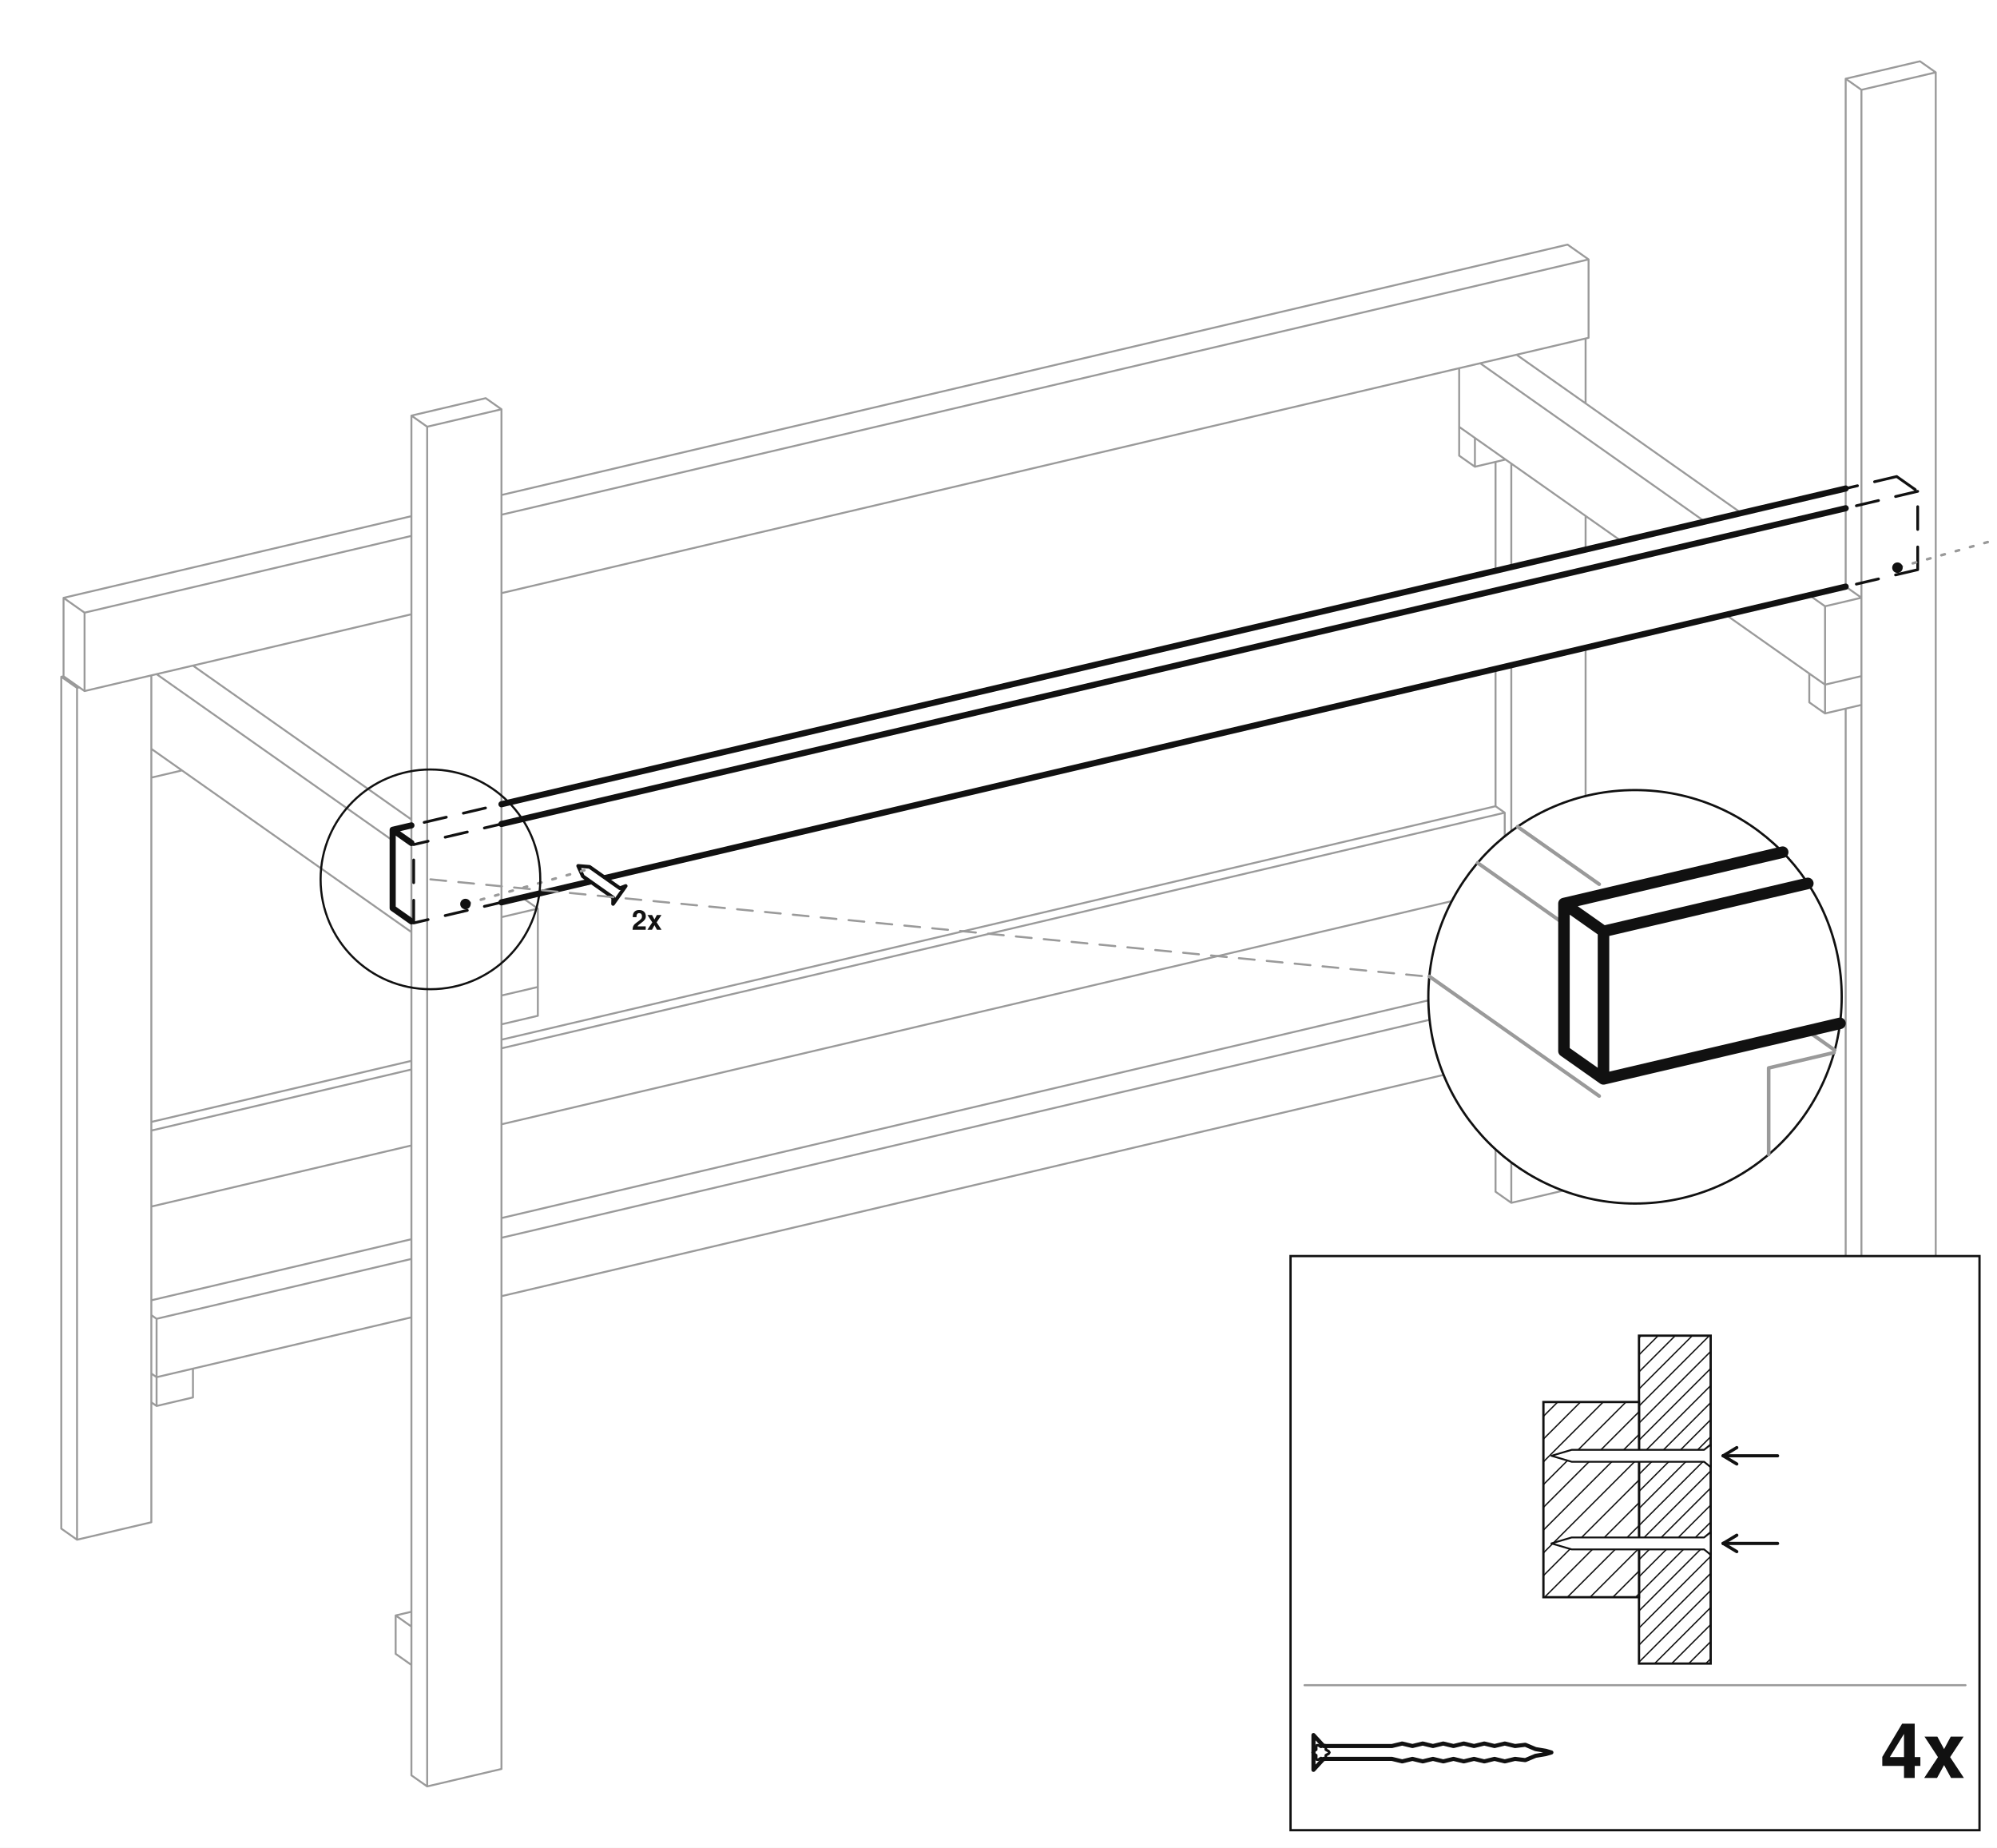
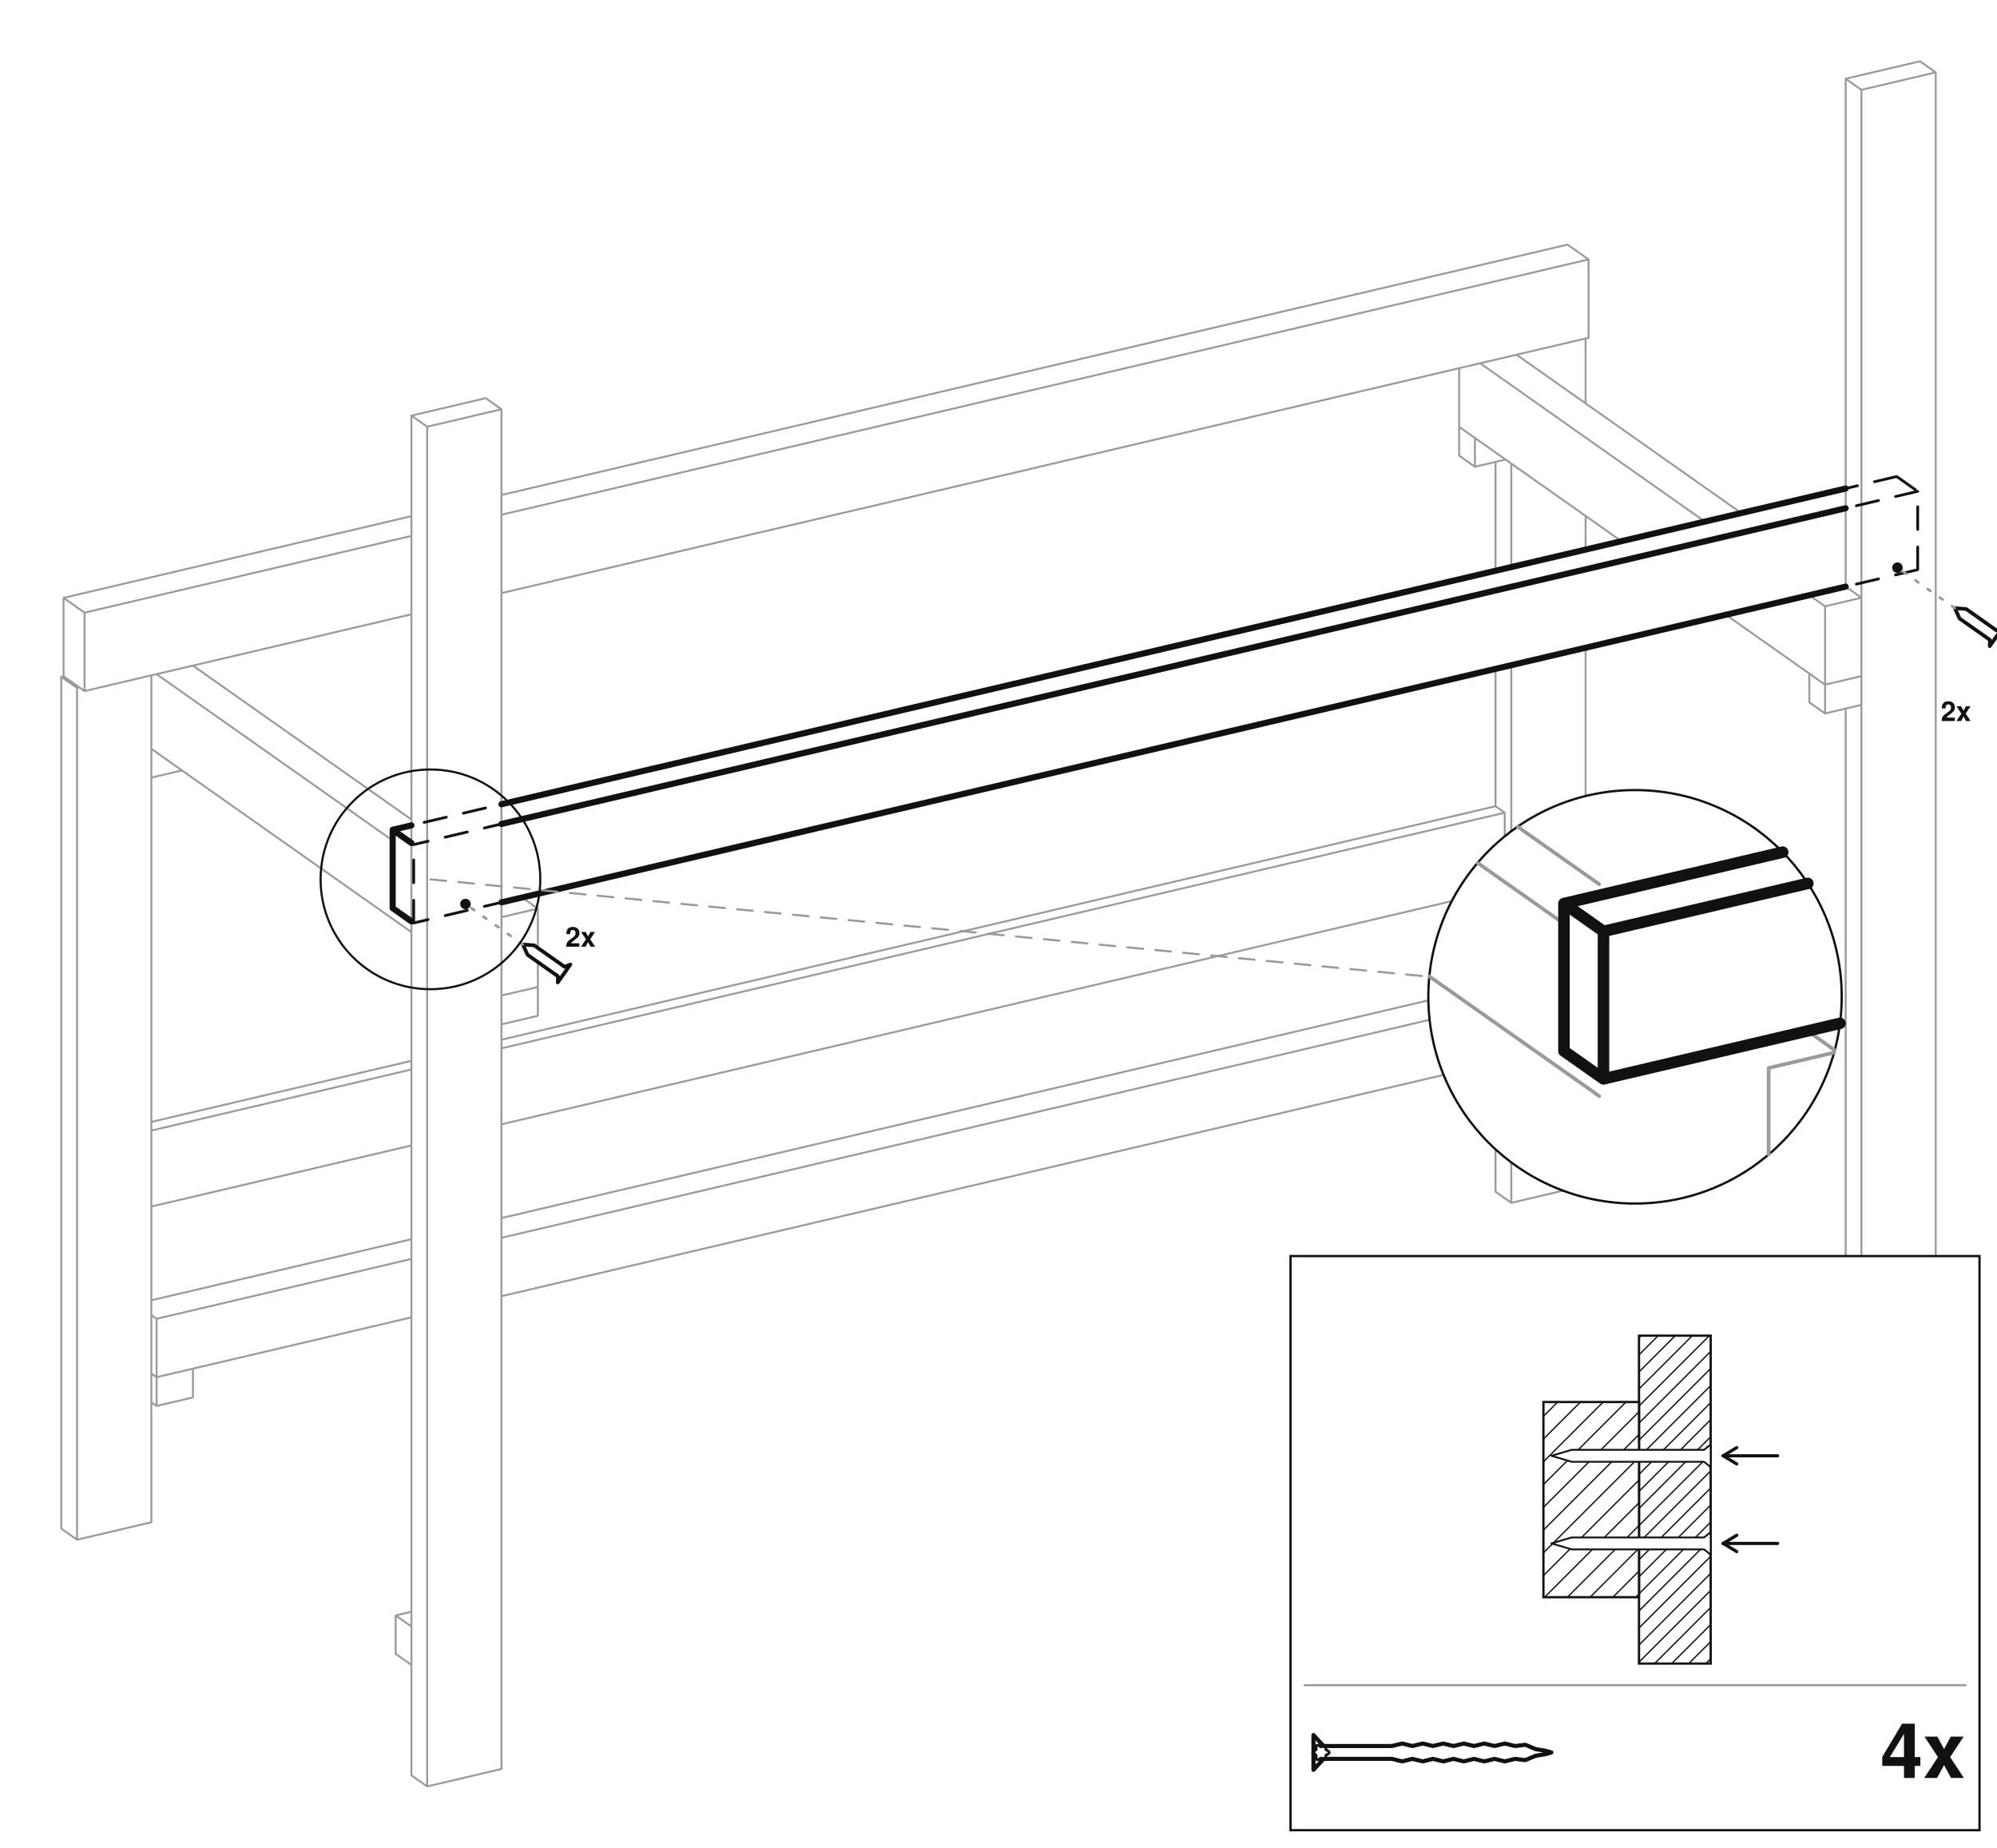
<svg xmlns="http://www.w3.org/2000/svg" viewBox="-1140.7 -914.31 2281.39 2110.41">
  <rect x="-1140.7" y="-914.31" width="2281.39" height="2110.41" fill="#ffffff" />
  <path d="M567.82,210.25 L591.82,227.15 M591.82,293.84 L591.82,227.15 M-967.82,587.77 L-961.82,592 M-961.82,658.69 L-961.82,592 M-967.82,654.46 L-961.82,658.69 M567.82,210.25 L-567.82,476.93 M-670.7,501.09 L-967.82,570.86 M591.82,293.84 L-567.82,566.16 M-670.7,590.32 L-961.82,658.69 M591.82,227.15 L-567.82,499.47 M-670.7,523.63 L-961.82,592 M591.82,326.73 L591.82,293.84 M526.26,319.58 L526.26,309.24 M550.26,336.49 L550.26,303.6 M526.26,319.58 L550.26,336.49 M591.82,326.73 L550.26,336.49 M591.82,293.84 L550.26,303.6 M-920.26,681.81 L-920.26,648.92 M-967.82,654.46 L-961.82,658.69 M-961.82,691.57 L-961.82,658.69 M-967.82,687.35 L-961.82,691.57 M-920.26,681.81 L-961.82,691.57 M-920.26,648.92 L-961.82,658.69 M670.7,439.6 L670.7,-174.5 M670.7,-286.57 L670.7,-325.03 M670.7,-453.6 L670.7,-527.69 M567.82,446.85 L567.82,332.37 M567.82,210.25 L567.82,103.17 M567.82,6.53 L567.82,-150.34 M567.82,-262.42 L567.82,-386.75 M585.82,459.53 L585.82,328.14 M585.82,222.93 L585.82,-154.57 M585.82,-266.64 L585.82,-384.82 M567.82,446.85 L585.82,459.53 M670.7,439.6 L585.82,459.53 M-967.82,824.38 L-967.82,-142.91 M-1070.7,831.63 L-1070.7,-141.3 M-1070.7,-141.3 L-1052.7,-128.62 M-1052.7,844.31 L-1052.7,-128.62 M-1070.7,831.63 L-1052.7,844.31 M-1068.1,-141.91 L-1070.7,-141.3 M-967.82,824.38 L-1052.7,844.31 M-1050.1,-129.23 L-1052.7,-128.62 M567.82,6.53 L578.32,13.92 M578.32,100.71 L578.32,13.92 M567.82,6.53 L-567.82,273.21 M-670.7,297.37 L-967.82,367.14 M578.32,100.71 L-567.82,369.86 M-670.7,394.02 L-967.82,463.79 M578.32,13.92 L-567.82,283.07 M-670.7,307.23 L-967.82,377 M650.1,-634.92 L674.1,-618.01 M674.1,-528.48 L674.1,-618.01 M-1068.1,-141.91 L-1068.1,-231.44 M-1068.1,-231.44 L-1044.1,-214.53 M-1044.1,-125 L-1044.1,-214.53 M-1068.1,-141.91 L-1044.1,-125 M650.1,-634.92 L-567.82,-348.92 M-670.7,-324.76 L-1068.1,-231.44 M674.1,-528.48 L-567.82,-236.84 M-670.7,-212.69 L-1044.1,-125 M674.1,-618.01 L-567.82,-326.37 M-670.7,-302.21 L-1044.1,-214.53 M-688.7,974.67 L-688.7,930.82 M-688.7,930.82 L-670.7,943.5 M-670.7,987.35 L-670.7,943.5 M-688.7,974.67 L-670.7,987.35 M-670.7,926.6 L-688.7,930.82 M1052.7,-844.31 L1070.7,-831.63 M1070.7,721.4 L1070.7,-831.63 M967.82,728.65 L967.82,-104.95 M967.82,-244.28 L967.82,-824.38 M967.82,-824.38 L985.82,-811.7 M985.82,741.33 L985.82,-811.7 M967.82,728.65 L985.82,741.33 M1052.7,-844.31 L967.82,-824.38 M1070.7,721.4 L985.82,741.33 M1070.7,-831.63 L985.82,-811.7 M-585.82,-459.53 L-567.82,-446.85 M-567.82,1106.17 L-567.82,-446.85 M-670.7,1113.42 L-670.7,-439.6 M-670.7,-439.6 L-652.7,-426.92 M-652.7,1126.1 L-652.7,-426.92 M-670.7,1113.42 L-652.7,1126.1 M-585.82,-459.53 L-670.7,-439.6 M-567.82,1106.17 L-652.7,1126.1 M-567.82,-446.85 L-652.7,-426.92 M526.26,-393.89 L526.26,-426.78 M526.26,-426.78 L544.26,-414.1 M544.26,-381.21 L544.26,-414.1 M526.26,-393.89 L544.26,-381.21 M579.27,-389.44 L544.26,-381.21 M985.82,-109.18 L985.82,-142.07 M926.26,-112.1 L926.26,-144.99 M926.26,-144.99 L944.26,-132.31 M944.26,-99.42 L944.26,-132.31 M926.26,-112.1 L944.26,-99.42 M985.82,-109.18 L944.26,-99.42 M985.82,-142.07 L944.26,-132.31 M-967.82,-26.13 L-967.82,-59.02 M-932.81,-34.36 L-967.82,-26.13 M-526.26,245.9 L-526.26,213.01 M-567.82,255.66 L-567.82,222.77 M-526.26,245.9 L-567.82,255.66 M-526.26,213.01 L-567.82,222.77 M591.82,-509.16 L848.51,-328.33 M967.82,-244.28 L985.82,-231.6 M985.82,-142.07 L985.82,-231.6 M526.26,-426.78 L526.26,-493.77 M550.26,-499.4 L806.94,-318.57 M926.26,-234.51 L944.26,-221.83 M944.26,-132.31 L944.26,-221.83 M526.26,-426.78 L711.63,-296.19 M830.94,-212.13 L944.26,-132.31 M985.82,-142.07 L944.26,-132.31 M985.82,-231.6 L944.26,-221.83 M-920.26,-154.08 L-670.7,21.73 M-544.26,110.8 L-526.26,123.49 M-526.26,213.01 L-526.26,123.49 M-961.82,-144.32 L-692.1,45.7 M-567.82,222.77 L-567.82,133.25 M-967.82,-59.02 L-670.7,150.3 M-526.26,213.01 L-567.82,222.77 M-526.26,123.49 L-567.82,133.25" fill="none" stroke="#9a9a9a" stroke-width="2.2" stroke-linecap="round" stroke-linejoin="round" />
  <path d="M1026.1,-370.03 L1050.1,-353.12 M1050.1,-263.6 L1050.1,-353.12 M-692.1,122.98 L-692.1,33.45 M-692.1,33.45 L-668.1,50.36 M-668.1,139.89 L-668.1,50.36 M-692.1,122.98 L-668.1,139.89 M1026.1,-370.03 L-692.1,33.45 M1050.1,-263.6 L-668.1,139.89 M1050.1,-353.12 L-668.1,50.36" fill="none" stroke="#111111" stroke-width="3.15" stroke-linecap="round" stroke-linejoin="round" stroke-dasharray="26 20" />
  <path d="M-692.1,122.98 L-692.1,33.45 M-692.1,33.45 L-670.7,48.53 M-692.1,122.98 L-670.7,138.06 M967.82,-356.35 L-567.82,4.27 M-670.7,28.43 L-692.1,33.45 M967.82,-244.28 L-567.82,116.34 M967.82,-333.8 L-567.82,26.81" fill="none" stroke="#111111" stroke-width="7" stroke-linecap="round" stroke-linejoin="round" />
  <rect x="333.62" y="520.34" width="787.08" height="655.76" rx="0" fill="#ffffff" stroke="#111111" stroke-width="2.6" />
  <rect x="731.7" y="611.25" width="81.89" height="374.52" rx="0" fill="#ffffff" stroke="#111111" stroke-width="2.6" />
  <path d="M731.7,613.66 L734.12,611.25 M731.7,633.16 L753.62,611.25 M731.7,652.66 L773.12,611.25 M731.7,672.16 L792.62,611.25 M731.7,691.66 L812.11,611.25 M731.7,711.15 L813.6,629.26 M731.7,730.65 L813.6,648.76 M731.7,750.15 L813.6,668.26 M731.7,769.65 L813.6,687.76 M731.7,789.15 L813.6,707.25 M731.7,808.65 L813.6,726.75 M731.7,828.14 L813.6,746.25 M731.7,847.64 L813.6,765.75 M731.7,867.14 L813.6,785.25 M731.7,886.64 L813.6,804.75 M731.7,906.14 L813.6,824.24 M731.7,925.63 L813.6,843.74 M731.7,945.13 L813.6,863.24 M731.7,964.63 L813.6,882.74 M731.7,984.13 L813.6,902.24 M749.56,985.77 L813.6,921.73 M769.06,985.77 L813.6,941.23 M788.56,985.77 L813.6,960.73 M808.06,985.77 L813.6,980.23" fill="none" stroke="#111111" stroke-width="1.5" />
  <rect x="622.52" y="687.04" width="109.19" height="222.93" rx="0" fill="#ffffff" stroke="#111111" stroke-width="2.6" />
  <path d="M622.52,703.36 L638.83,687.04 M622.52,729.35 L664.82,687.04 M622.52,755.35 L690.82,687.04 M622.52,781.35 L716.82,687.04 M622.52,807.35 L731.7,698.16 M622.52,833.34 L731.7,724.15 M622.52,859.34 L731.7,750.15 M622.52,885.34 L731.7,776.15 M623.88,909.97 L731.7,802.15 M649.88,909.97 L731.7,828.14 M675.87,909.97 L731.7,854.14 M701.87,909.97 L731.7,880.14 M727.87,909.97 L731.7,906.14" fill="none" stroke="#111111" stroke-width="1.5" />
  <path d="M813.6,861.52 L806.09,855.38 L654.82,855.38 L631.61,848.55 L654.82,841.73 L806.09,841.73 L813.6,835.59 Z" fill="#ffffff" stroke="#111111" stroke-width="2.08" stroke-linejoin="round" />
  <path d="M890.03,848.55 L827.86,848.55" fill="none" stroke="#111111" stroke-width="3.64" stroke-linecap="round" />
  <path d="M827.86,848.55 L843.41,857.91" fill="none" stroke="#111111" stroke-width="3.64" stroke-linecap="round" />
  <path d="M827.86,848.55 L843.41,839.2" fill="none" stroke="#111111" stroke-width="3.64" stroke-linecap="round" />
  <path d="M813.6,761.43 L806.09,755.29 L654.82,755.29 L631.61,748.46 L654.82,741.64 L806.09,741.64 L813.6,735.5 Z" fill="#ffffff" stroke="#111111" stroke-width="2.08" stroke-linejoin="round" />
  <path d="M890.03,748.46 L827.86,748.46" fill="none" stroke="#111111" stroke-width="3.64" stroke-linecap="round" />
  <path d="M827.86,748.46 L843.41,757.82" fill="none" stroke="#111111" stroke-width="3.64" stroke-linecap="round" />
  <path d="M827.86,748.46 L843.41,739.1" fill="none" stroke="#111111" stroke-width="3.64" stroke-linecap="round" />
  <path d="M349.62,1010.49 L1104.7,1010.49" fill="none" stroke="#9a9a9a" stroke-width="2.4" stroke-linecap="round" />
  <svg x="349.62" y="1036.33" width="292.19" height="101.93" viewBox="0 0 344 120" preserveAspectRatio="xMidYMid meet">
    <g fill="none" stroke="#111" stroke-width="5.5" stroke-linecap="round" stroke-linejoin="round">
      <g transform="scale(4) translate(3 15)" stroke-width="1.38">
        <path d="M 0 -5.85 L 3.39 -2.16 L 26.38 -2.16 L 26.38 -2.16 L 29.83 -3 L 33.28 -2.16 L 36.73 -3 L 40.18 -2.16 L 43.63 -3 L 47.08 -2.16 L 50.53 -3 L 53.98 -2.16 L 57.43 -3 L 60.88 -2.16 L 64.33 -3 L 67.78 -2.16 L 71.23 -2.58 L 74.68 -1.13 L 78.13 -0.55 L 80 0 L 80 0 L 80 0 L 78.13 0.55 L 74.68 1.13 L 71.23 2.58 L 67.78 2.16 L 64.33 3 L 60.88 2.16 L 57.43 3 L 53.98 2.16 L 50.53 3 L 47.08 2.16 L 43.63 3 L 40.18 2.16 L 36.73 3 L 33.28 2.16 L 29.83 3 L 26.38 2.16 L 26.38 2.16 L 3.39 2.16 L 0 5.85 Z" />
        <path d="M 5.35 0 L 5.07 0.45 L 4.52 0.72 L 4.16 0.94 L 4.15 1.35 L 4.19 1.97 L 3.94 2.43 L 3.42 2.42 L 2.91 2.07 L 2.54 1.87 L 2.17 2.07 L 1.66 2.42 L 1.14 2.43 L 0.89 1.97 L 0.93 1.35 L 0.92 0.94 L 0.56 0.72 L 0.01 0.45 L -0.27 0 L 0.01 -0.45 L 0.56 -0.72 L 0.92 -0.94 L 0.93 -1.35 L 0.89 -1.97 L 1.14 -2.43 L 1.66 -2.42 L 2.17 -2.07 L 2.54 -1.87 L 2.91 -2.07 L 3.42 -2.42 L 3.94 -2.43 L 4.19 -1.97 L 4.15 -1.35 L 4.16 -0.94 L 4.52 -0.72 L 5.07 -0.45 Z" stroke-width="0.88" />
      </g>
    </g>
  </svg>
  <text x="1104.7" y="1116.42" font-family="Helvetica, Arial, sans-serif" font-size="87.37" font-weight="bold" text-anchor="end" fill="#111111">4x</text>
-   <path d="M1195.59,-266.02 L1195.77,-273.16 L1161.1,-297.59 L1155.72,-309.45 L1168.7,-308.38 L1203.38,-283.95 L1210.03,-286.53 Z" fill="#ffffff" stroke="#111111" stroke-width="4.2" stroke-linejoin="round" />
-   <path d="M1162.81,-304.46 L1026.96,-265.92" fill="none" stroke="#9a9a9a" stroke-width="3" stroke-linecap="round" stroke-dasharray="4 13" />
+   <path d="M1132.39,-176.31 L1132.57,-183.45 L1097.89,-207.88 L1092.52,-219.73 L1105.49,-218.67 L1140.17,-194.24 L1146.83,-196.81 Z" fill="#ffffff" stroke="#111111" stroke-width="4.2" stroke-linejoin="round" />
+   <path d="M1092.52,-219.73 L1026.96,-265.92" fill="none" stroke="#9a9a9a" stroke-width="3" stroke-linecap="round" stroke-dasharray="4 13" />
  <circle cx="1026.96" cy="-265.92" r="6" fill="#111111" />
-   <text x="1216.91" y="-236.47" font-family="Helvetica, Arial, sans-serif" font-size="31.25" font-weight="bold" text-anchor="start" fill="#111111">2x</text>
-   <path d="M-440.33,118.14 L-440.15,111 L-474.83,86.57 L-480.2,74.71 L-467.22,75.78 L-432.55,100.21 L-425.89,97.64 Z" fill="#ffffff" stroke="#111111" stroke-width="4.2" stroke-linejoin="round" />
-   <path d="M-473.11,79.71 L-608.96,118.24" fill="none" stroke="#9a9a9a" stroke-width="3" stroke-linecap="round" stroke-dasharray="4 13" />
+   <path d="M-503.53,207.85 L-503.35,200.72 L-538.03,176.29 L-543.4,164.43 L-530.43,165.49 L-495.75,189.92 L-489.09,187.35 Z" fill="#ffffff" stroke="#111111" stroke-width="4.2" stroke-linejoin="round" />
+   <path d="M-543.4,164.43 L-608.96,118.24" fill="none" stroke="#9a9a9a" stroke-width="3" stroke-linecap="round" stroke-dasharray="4 13" />
  <circle cx="-608.96" cy="118.24" r="6" fill="#111111" />
-   <text x="-419.02" y="147.69" font-family="Helvetica, Arial, sans-serif" font-size="31.25" font-weight="bold" text-anchor="start" fill="#111111">2x</text>
+   <text x="1076.47" y="-90.74" font-family="Helvetica, Arial, sans-serif" font-size="31.25" font-weight="bold" text-anchor="start" fill="#111111">2x</text>
+   <text x="-494.86" y="167" font-family="Helvetica, Arial, sans-serif" font-size="31.25" font-weight="bold" text-anchor="start" fill="#111111">2x</text>
  <circle cx="-648.96" cy="90.06" r="125.48" fill="none" stroke="#111111" stroke-width="2.4" />
  <path d="M-648.96,90.06 L727.16,224.22" fill="none" stroke="#9a9a9a" stroke-width="2.4" stroke-linecap="round" stroke-dasharray="18 14" />
  <circle cx="727.16" cy="224.22" r="236.12" fill="#ffffff" stroke="#111111" stroke-width="2.6" />
  <path d="M592.98,29.92 L686.26,95.63 M924.19,263.25 L955.28,285.16 M547.31,71.22 L645.98,140.74 M879.84,404.34 L879.84,305.49 M492.19,200.87 L686.26,337.58 M954.52,287.95 L879.84,305.49" fill="none" stroke="#9a9a9a" stroke-width="4.14" stroke-linecap="round" stroke-linejoin="round" />
  <path d="M645.98,286.16 L645.98,117.69 M645.98,117.69 L691.14,149.51 M691.14,317.98 L691.14,149.51 M645.98,286.16 L691.14,317.98 M895.86,59.01 L645.98,117.69 M961.33,254.53 L691.14,317.98 M924.58,94.69 L691.14,149.51" fill="none" stroke="#111111" stroke-width="13.17" stroke-linecap="round" stroke-linejoin="round" />
</svg>
